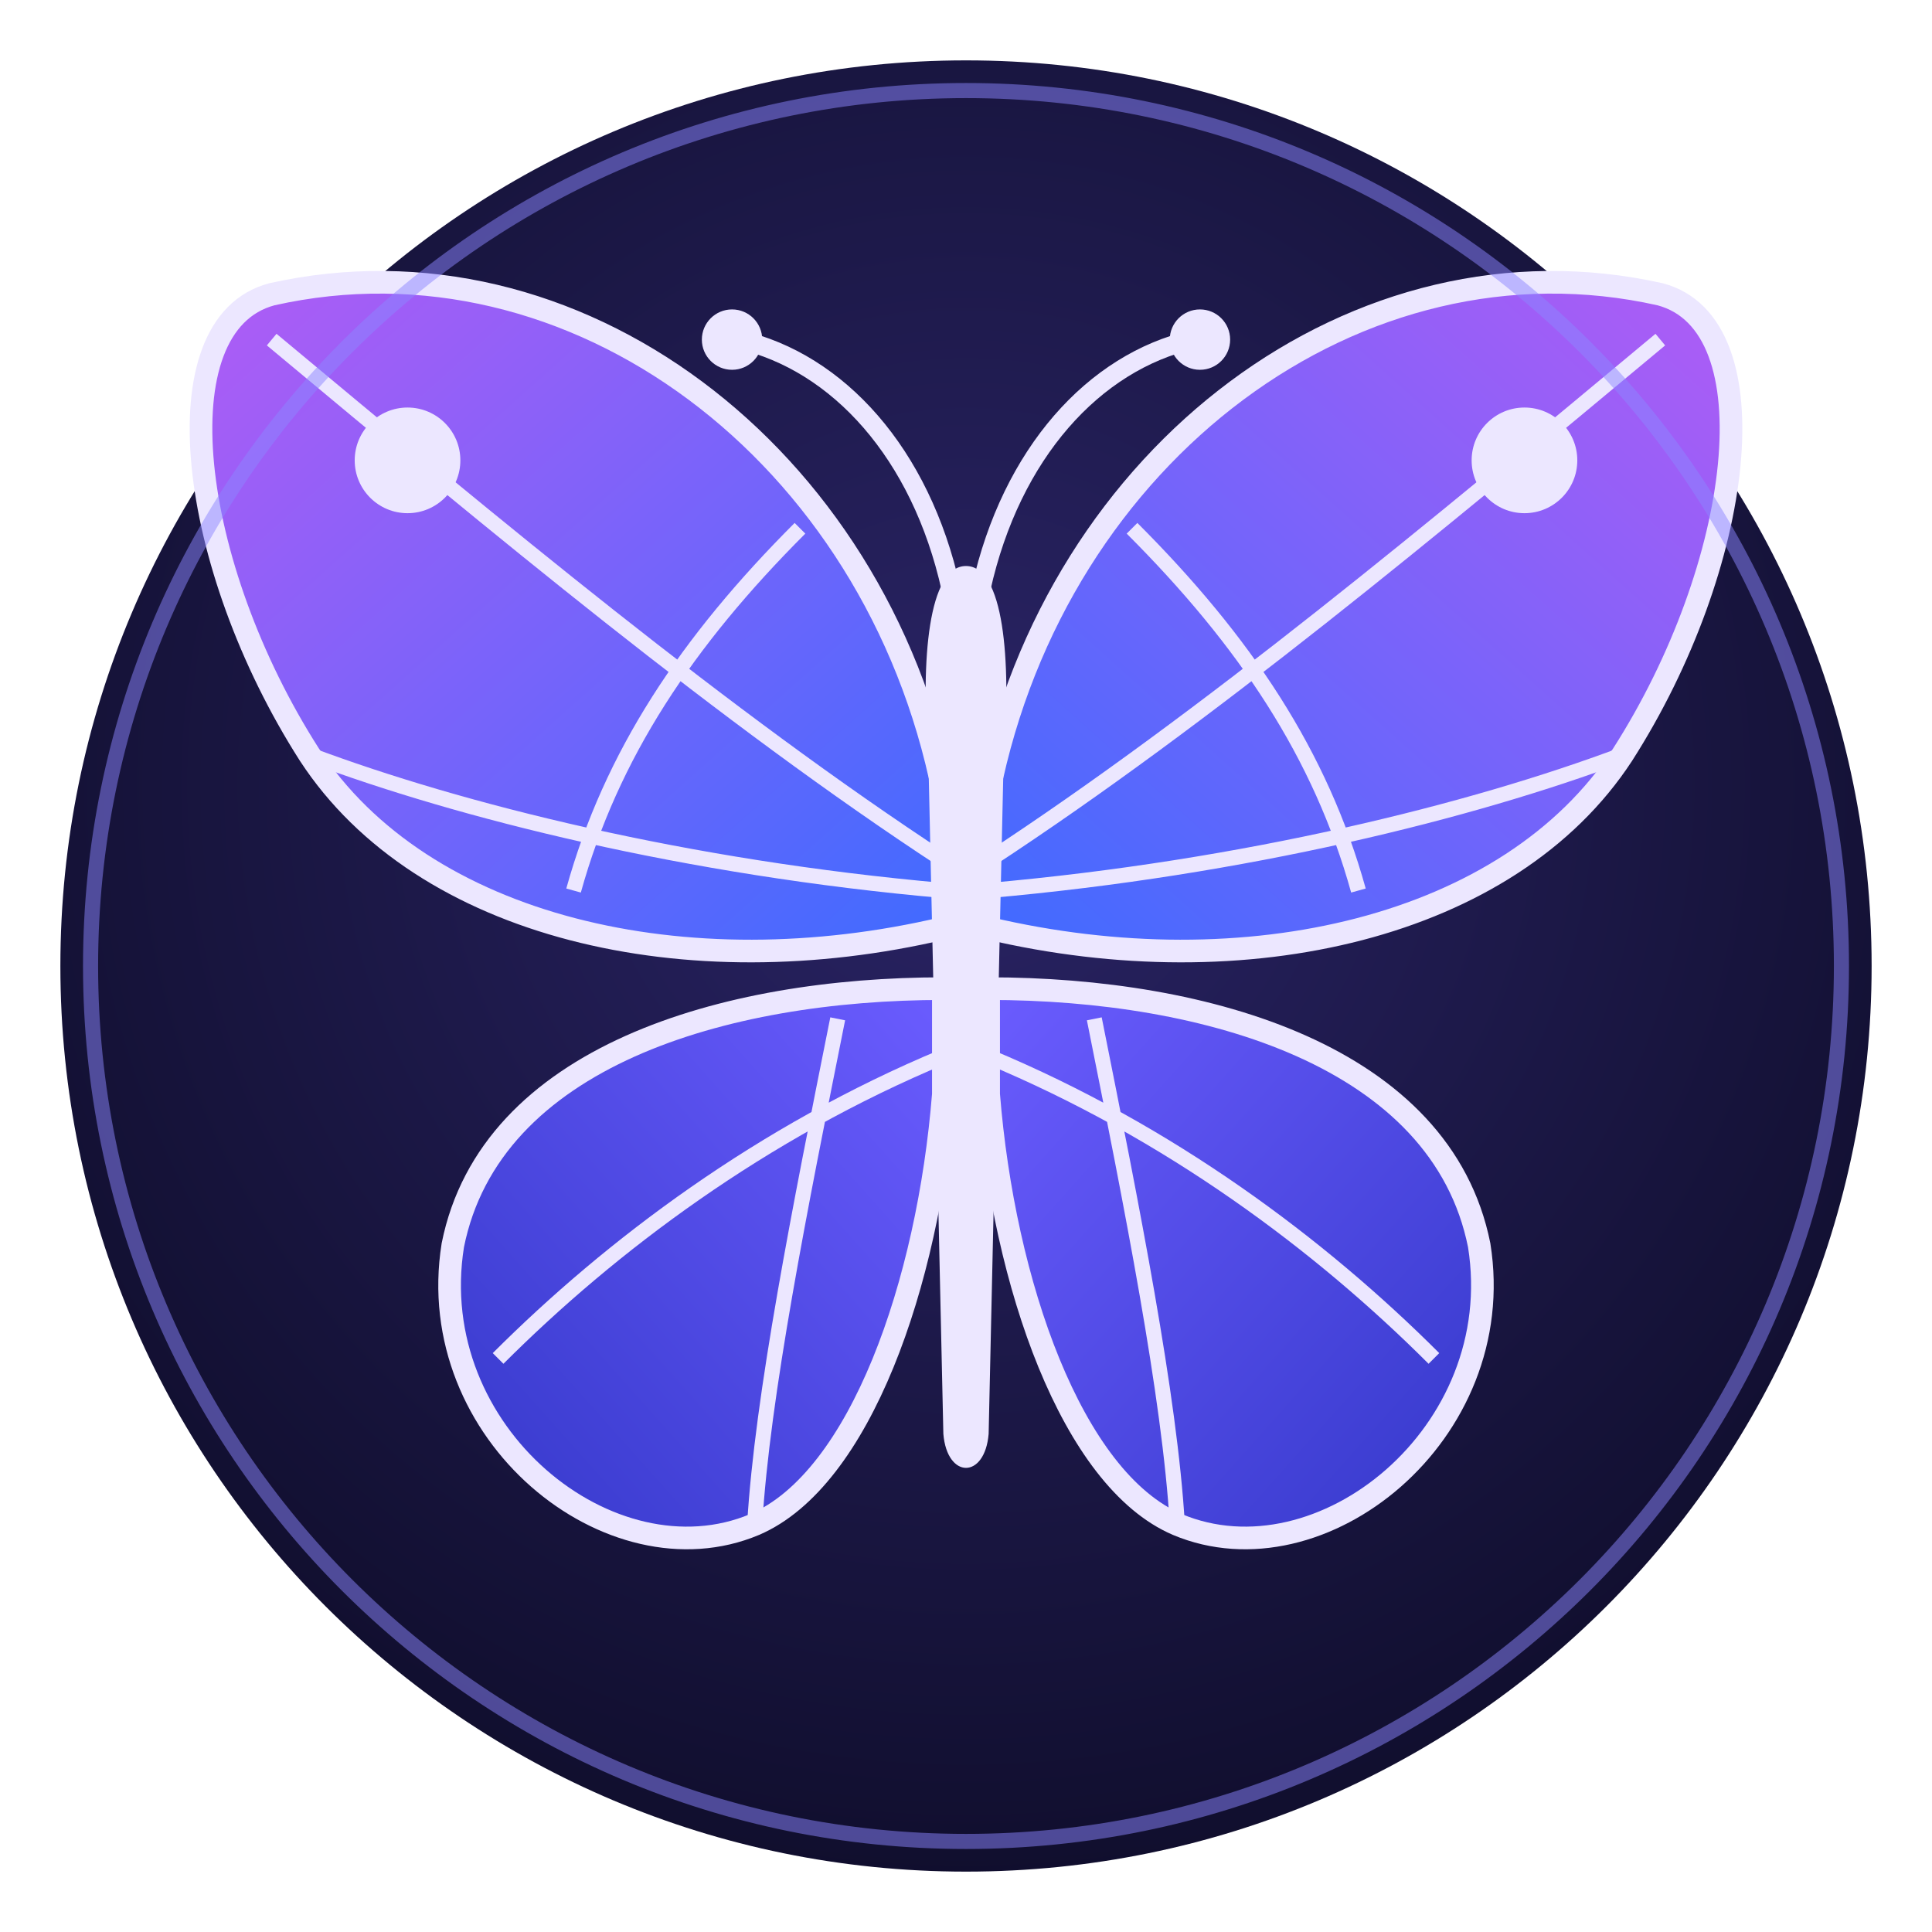
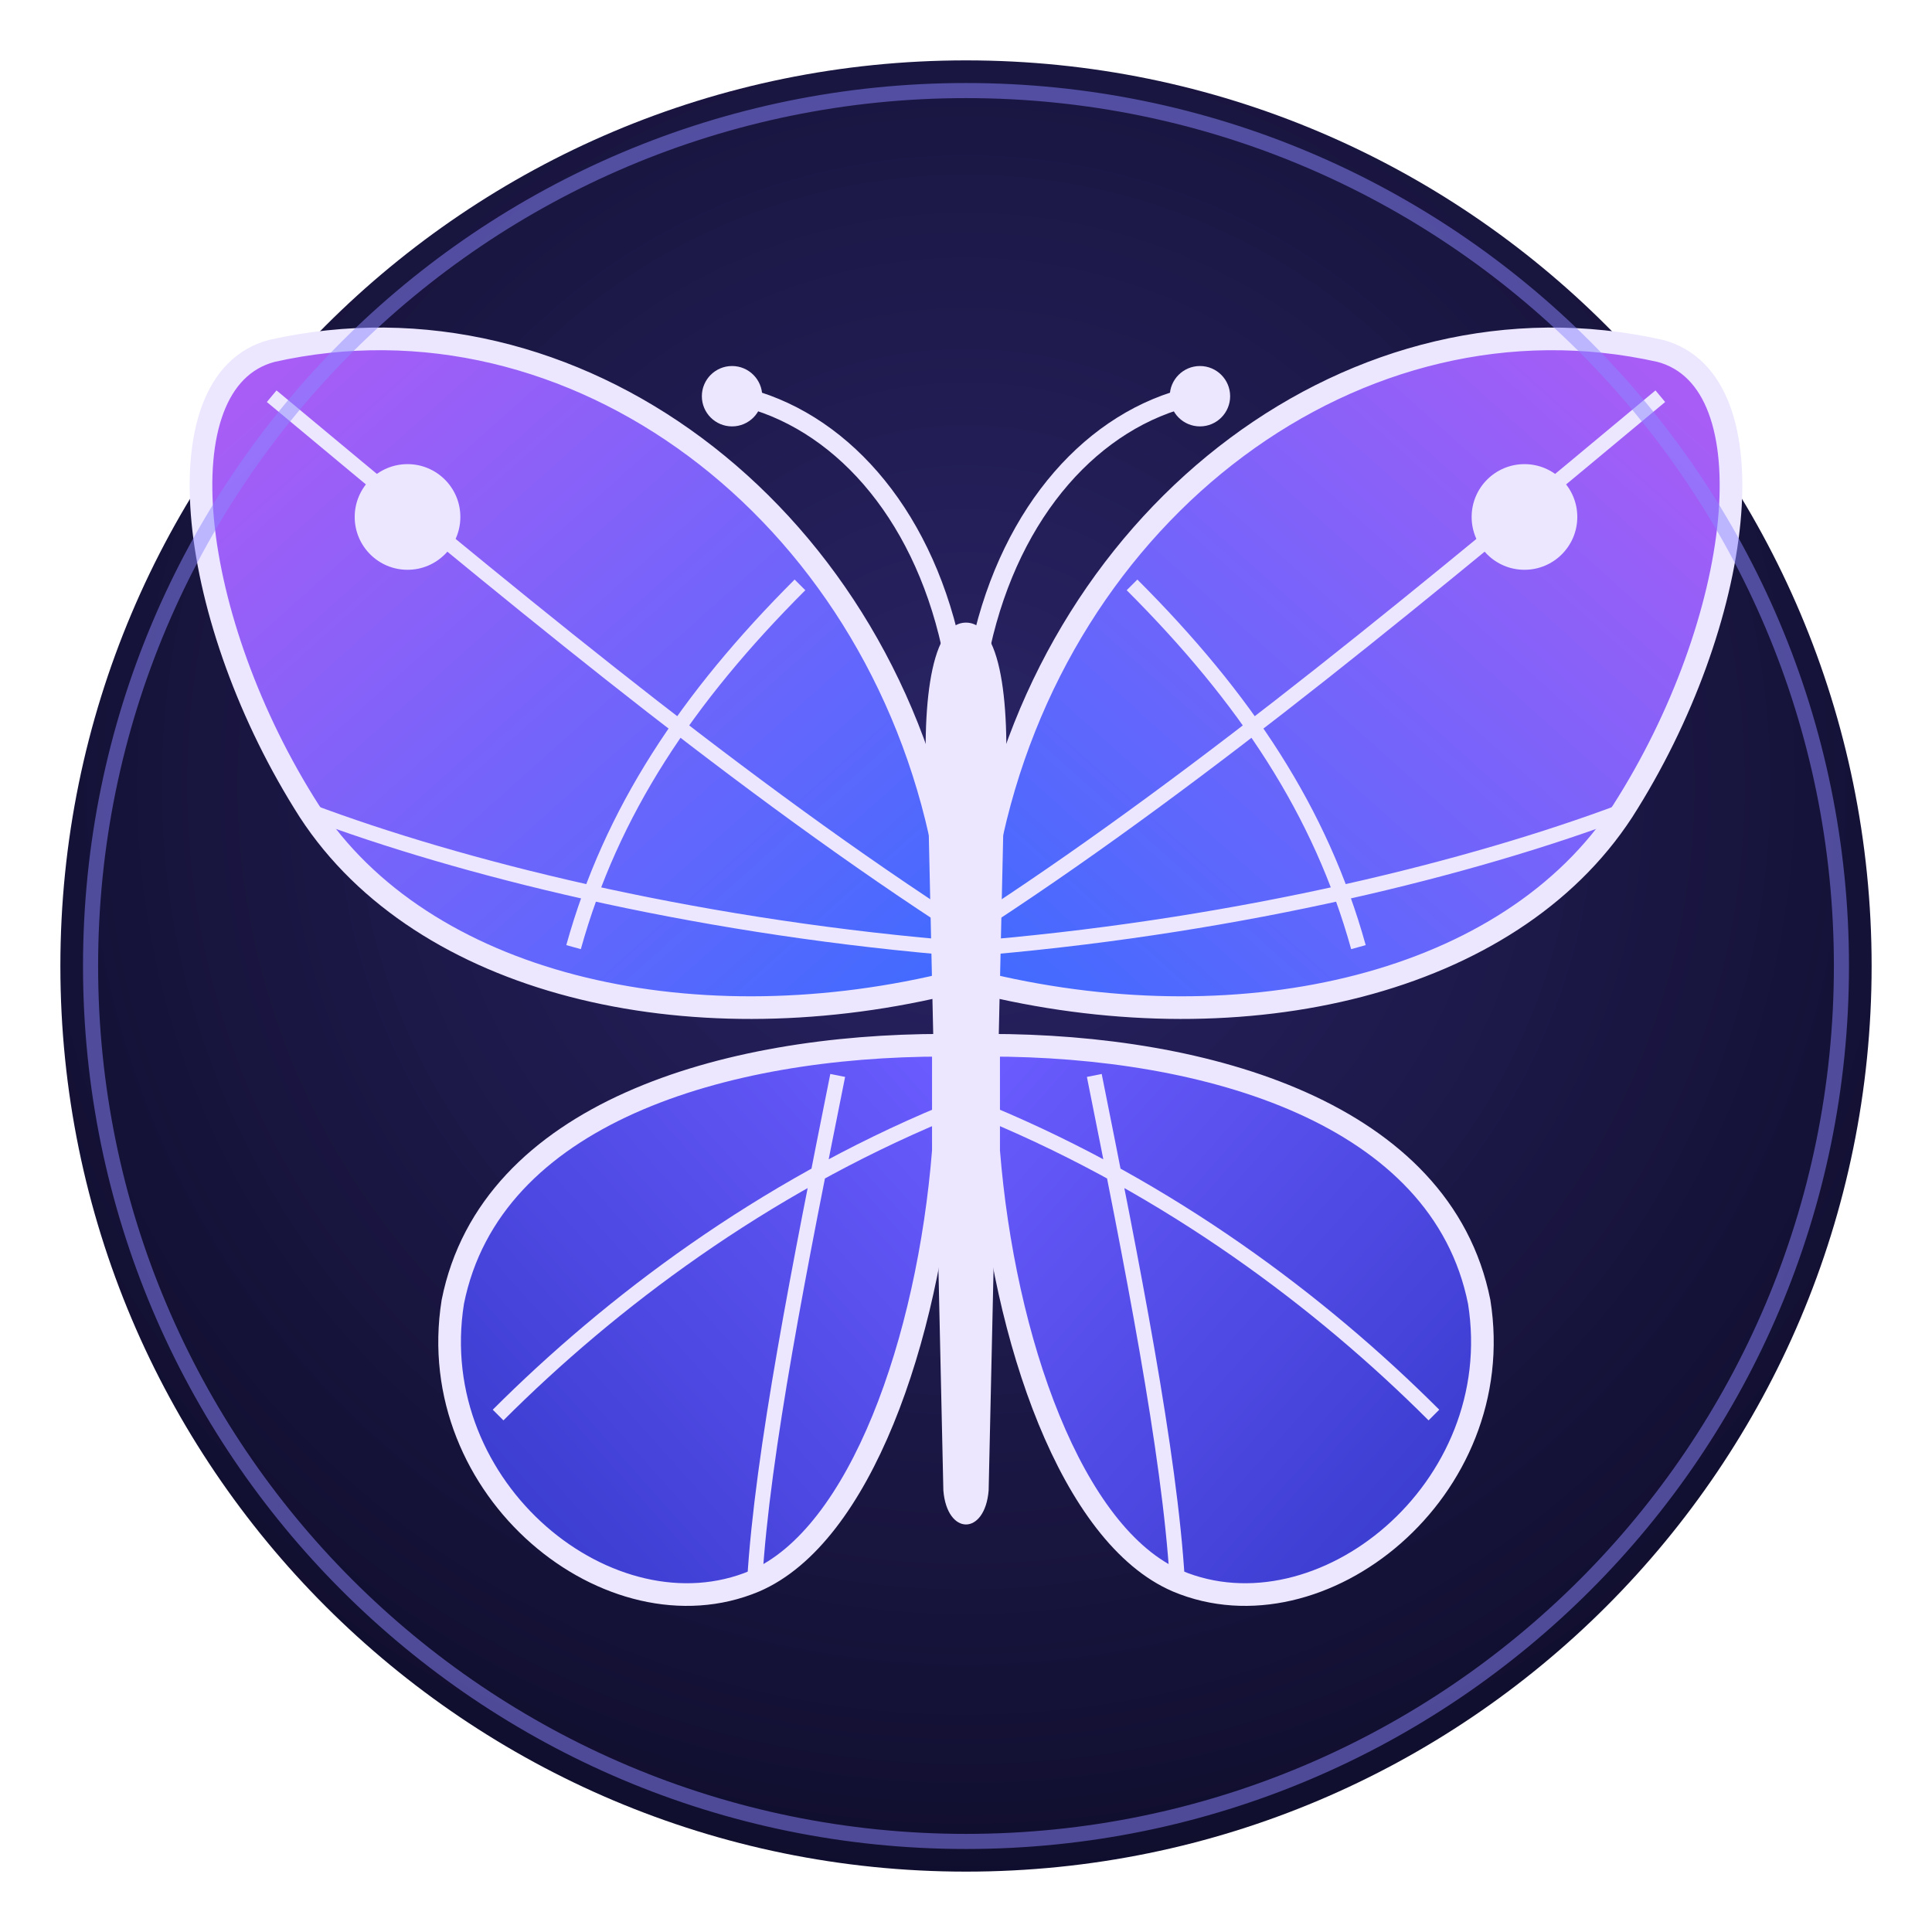
<svg xmlns="http://www.w3.org/2000/svg" viewBox="0 0 512 512">
  <defs>
    <radialGradient id="bg" cx=".5" cy=".4" r=".75">
      <stop offset="0" stop-color="#2A2466" />
      <stop offset="1" stop-color="#0A0920" />
    </radialGradient>
    <linearGradient id="u" x1="0" y1="1" x2="1" y2="0">
      <stop offset="0" stop-color="#3F6BFF" />
      <stop offset="1" stop-color="#B05CF5" />
    </linearGradient>
    <linearGradient id="d" x1="0" y1="0" x2="1" y2="1">
      <stop offset="0" stop-color="#6B5CFF" />
      <stop offset="1" stop-color="#3438C9" />
    </linearGradient>
  </defs>
  <circle cx="256" cy="256" r="240" fill="url(#bg)" />
-   <g>
-     <path d="M262 210 C280 120 360 60 440 78 C470 86 462 150 430 200 C400 246 330 262 262 246Z" fill="url(#u)" stroke="#ECE7FF" stroke-width="6" stroke-linejoin="round" />
-     <path d="M262 228 C320 190 380 140 440 90 M262 236 C330 230 390 215 430 200 M300 140 C330 170 350 200 360 236" fill="none" stroke="#ECE7FF" stroke-width="4" />
-     <path d="M262 262 C320 262 382 280 392 330 C400 380 350 420 312 404 C284 392 266 340 262 290Z" fill="url(#d)" stroke="#ECE7FF" stroke-width="6" stroke-linejoin="round" />
-     <path d="M262 280 C310 300 350 330 380 360 M290 270 C300 320 310 370 312 404" fill="none" stroke="#ECE7FF" stroke-width="4" />
-     <circle cx="404" cy="122" r="14" fill="#ECE7FF" />
+   <g transform="translate(0,15)">
+     <g>
+       <path d="M262 210 C280 120 360 60 440 78 C470 86 462 150 430 200 C400 246 330 262 262 246Z" fill="url(#u)" stroke="#ECE7FF" stroke-width="6" stroke-linejoin="round" />
+       <path d="M262 228 C320 190 380 140 440 90 M262 236 C330 230 390 215 430 200 M300 140 C330 170 350 200 360 236" fill="none" stroke="#ECE7FF" stroke-width="4" />
+       <path d="M262 262 C320 262 382 280 392 330 C400 380 350 420 312 404 C284 392 266 340 262 290Z" fill="url(#d)" stroke="#ECE7FF" stroke-width="6" stroke-linejoin="round" />
+       <path d="M262 280 C310 300 350 330 380 360 M290 270 C300 320 310 370 312 404" fill="none" stroke="#ECE7FF" stroke-width="4" />
+       <circle cx="404" cy="122" r="14" fill="#ECE7FF" />
+     </g>
+     <g transform="translate(512,0) scale(-1,1)">
+       <path d="M262 210 C280 120 360 60 440 78 C470 86 462 150 430 200 C400 246 330 262 262 246Z" fill="url(#u)" stroke="#ECE7FF" stroke-width="6" stroke-linejoin="round" />
+       <path d="M262 228 C320 190 380 140 440 90 M262 236 C330 230 390 215 430 200 M300 140 C330 170 350 200 360 236" fill="none" stroke="#ECE7FF" stroke-width="4" />
+       <path d="M262 262 C320 262 382 280 392 330 C400 380 350 420 312 404 C284 392 266 340 262 290Z" fill="url(#d)" stroke="#ECE7FF" stroke-width="6" stroke-linejoin="round" />
+       <path d="M262 280 C310 300 350 330 380 360 M290 270 C300 320 310 370 312 404" fill="none" stroke="#ECE7FF" stroke-width="4" />
+       <circle cx="404" cy="122" r="14" fill="#ECE7FF" />
+     </g>
+     <path d="M256 150 C266 150 268 175 266 200 L262 380 C261 392 251 392 250 380 L246 200 C244 175 246 150 256 150Z" fill="#ECE7FF" />
+     <g fill="none" stroke="#ECE7FF" stroke-width="5" stroke-linecap="round">
+       <path d="M252 156 C244 120 222 96 196 90" />
+       <path d="M260 156 C268 120 290 96 316 90" />
+     </g>
+     <circle cx="194" cy="90" r="8" fill="#ECE7FF" />
+     <circle cx="318" cy="90" r="8" fill="#ECE7FF" />
  </g>
-   <g transform="translate(512,0) scale(-1,1)">
-     <path d="M262 210 C280 120 360 60 440 78 C470 86 462 150 430 200 C400 246 330 262 262 246Z" fill="url(#u)" stroke="#ECE7FF" stroke-width="6" stroke-linejoin="round" />
-     <path d="M262 228 C320 190 380 140 440 90 M262 236 C330 230 390 215 430 200 M300 140 C330 170 350 200 360 236" fill="none" stroke="#ECE7FF" stroke-width="4" />
-     <path d="M262 262 C320 262 382 280 392 330 C400 380 350 420 312 404 C284 392 266 340 262 290Z" fill="url(#d)" stroke="#ECE7FF" stroke-width="6" stroke-linejoin="round" />
-     <path d="M262 280 C310 300 350 330 380 360 M290 270 C300 320 310 370 312 404" fill="none" stroke="#ECE7FF" stroke-width="4" />
-     <circle cx="404" cy="122" r="14" fill="#ECE7FF" />
-   </g>
-   <path d="M256 150 C266 150 268 175 266 200 L262 380 C261 392 251 392 250 380 L246 200 C244 175 246 150 256 150Z" fill="#ECE7FF" />
-   <g fill="none" stroke="#ECE7FF" stroke-width="5" stroke-linecap="round">
-     <path d="M252 156 C244 120 222 96 196 90" />
-     <path d="M260 156 C268 120 290 96 316 90" />
-   </g>
-   <circle cx="194" cy="90" r="8" fill="#ECE7FF" />
-   <circle cx="318" cy="90" r="8" fill="#ECE7FF" />
  <circle cx="256" cy="256" r="232" fill="none" stroke="#8C87FF" stroke-opacity=".5" stroke-width="4" />
</svg>
